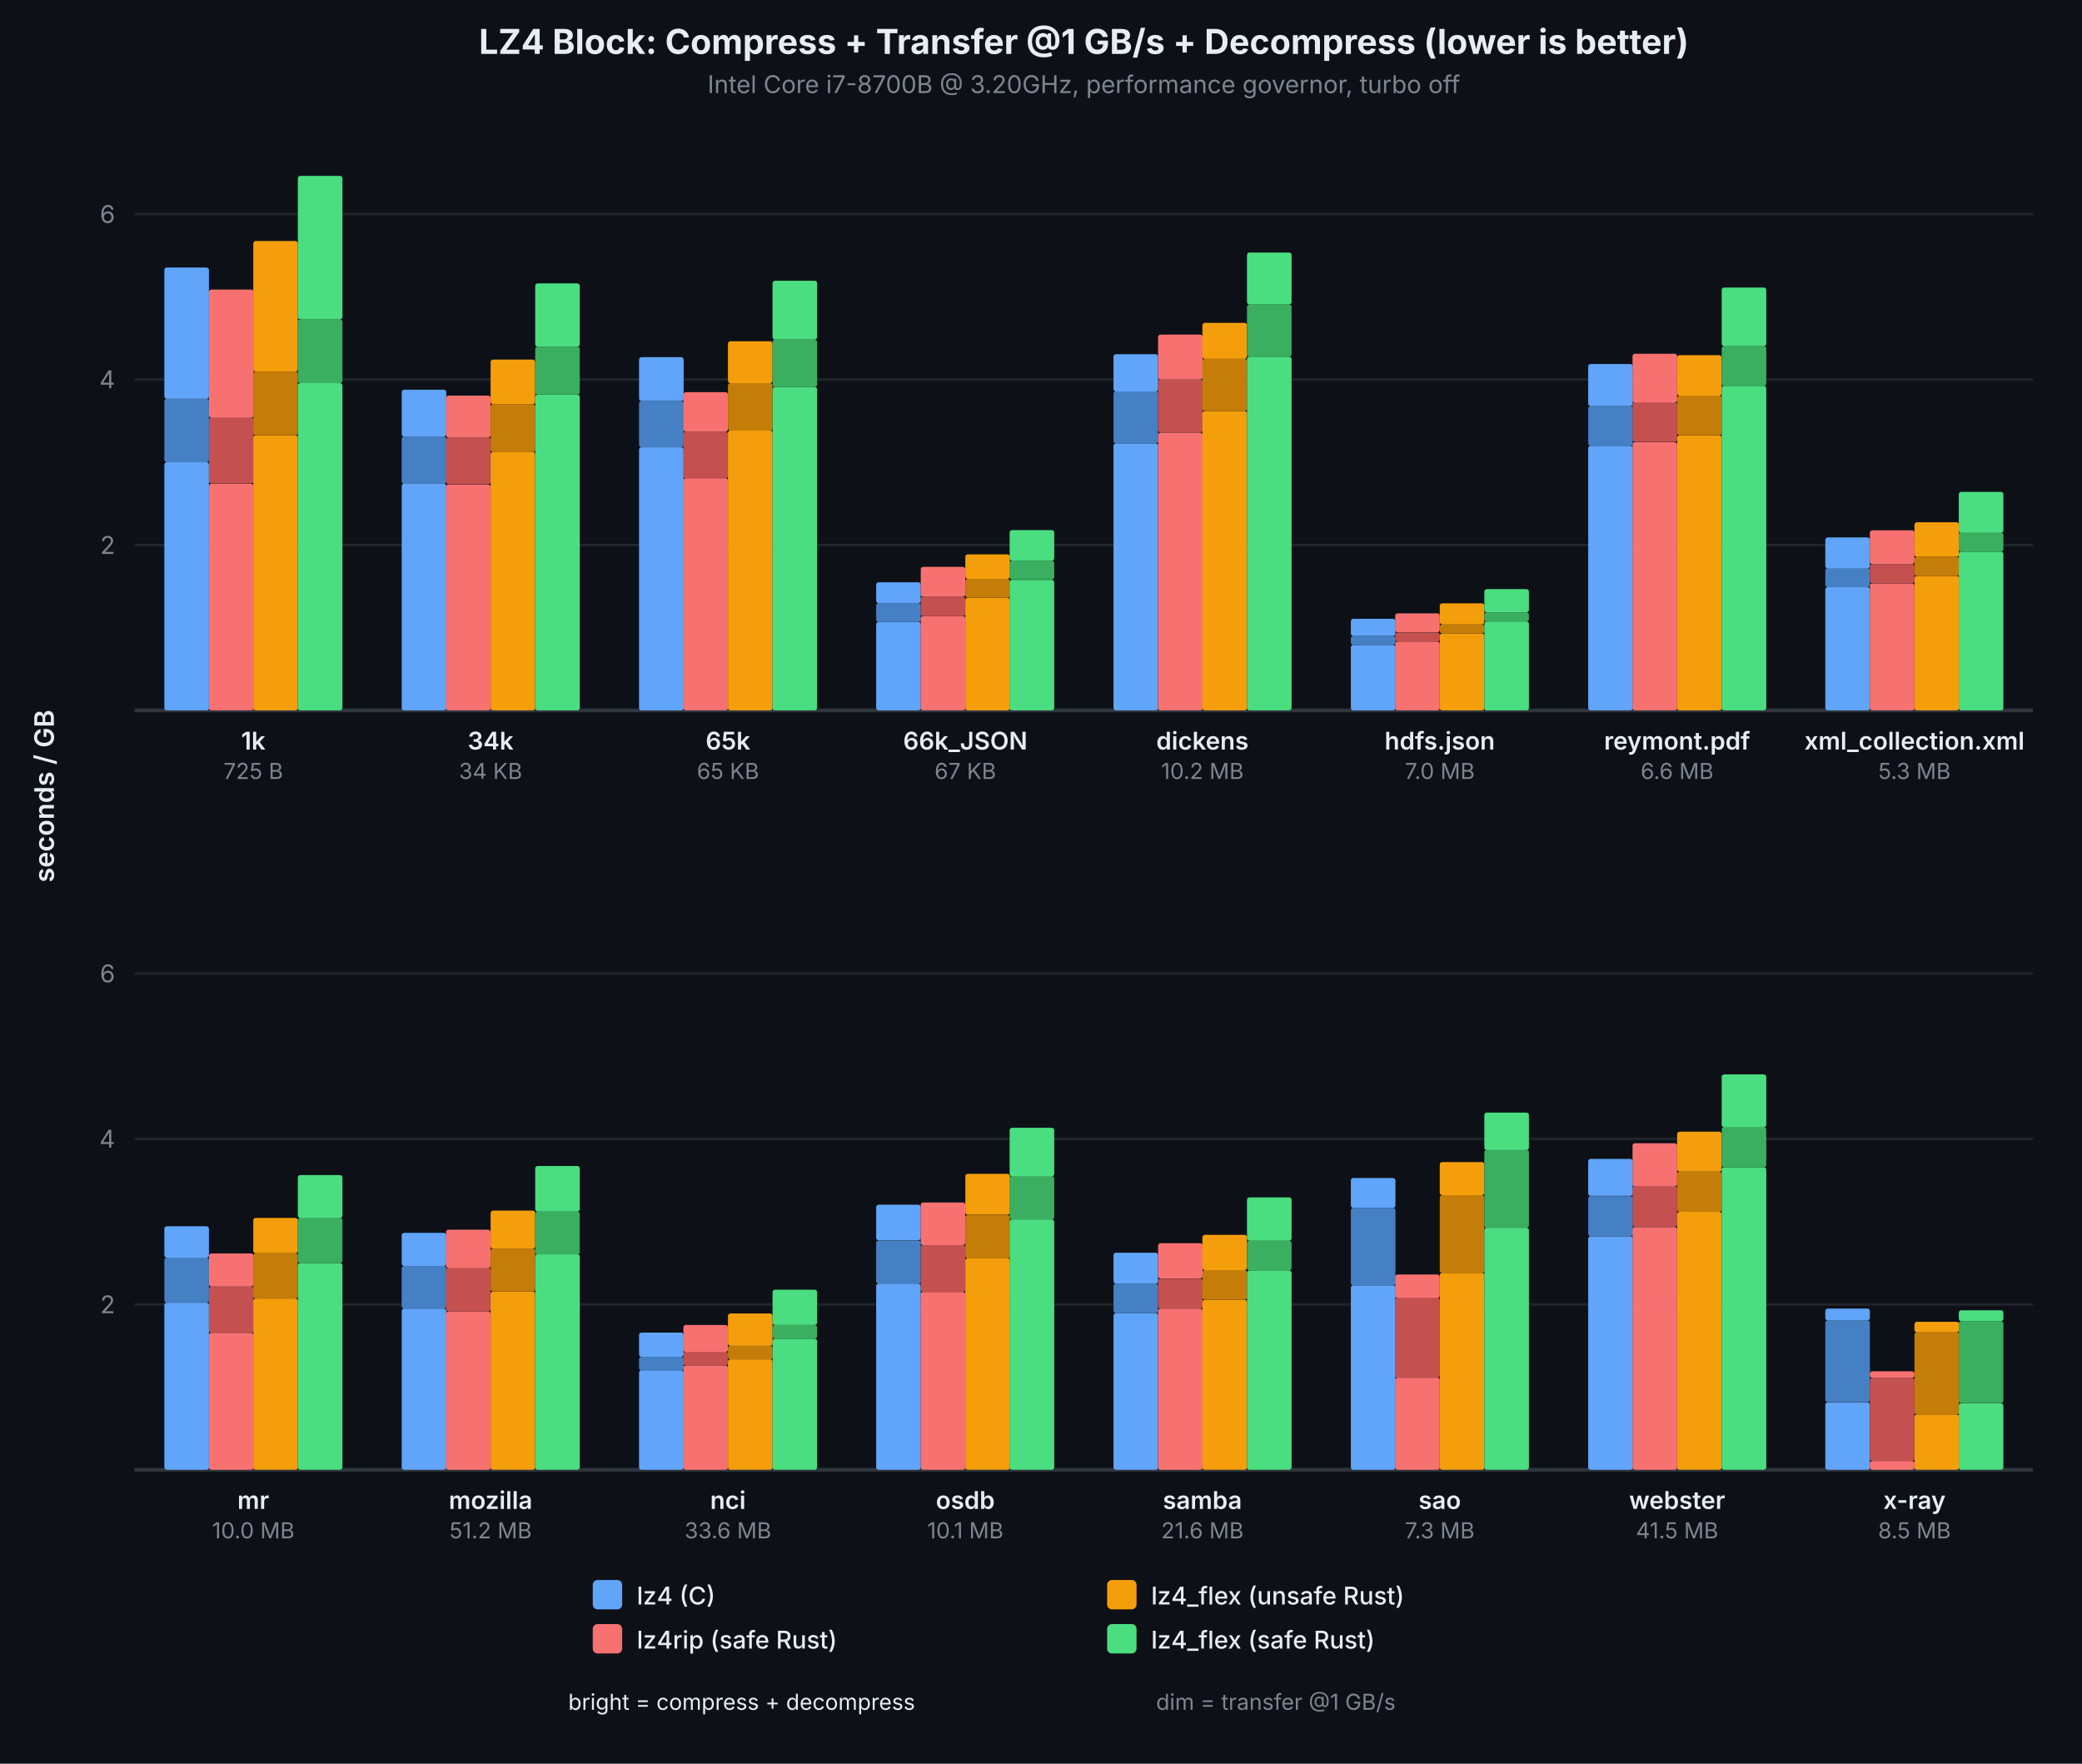
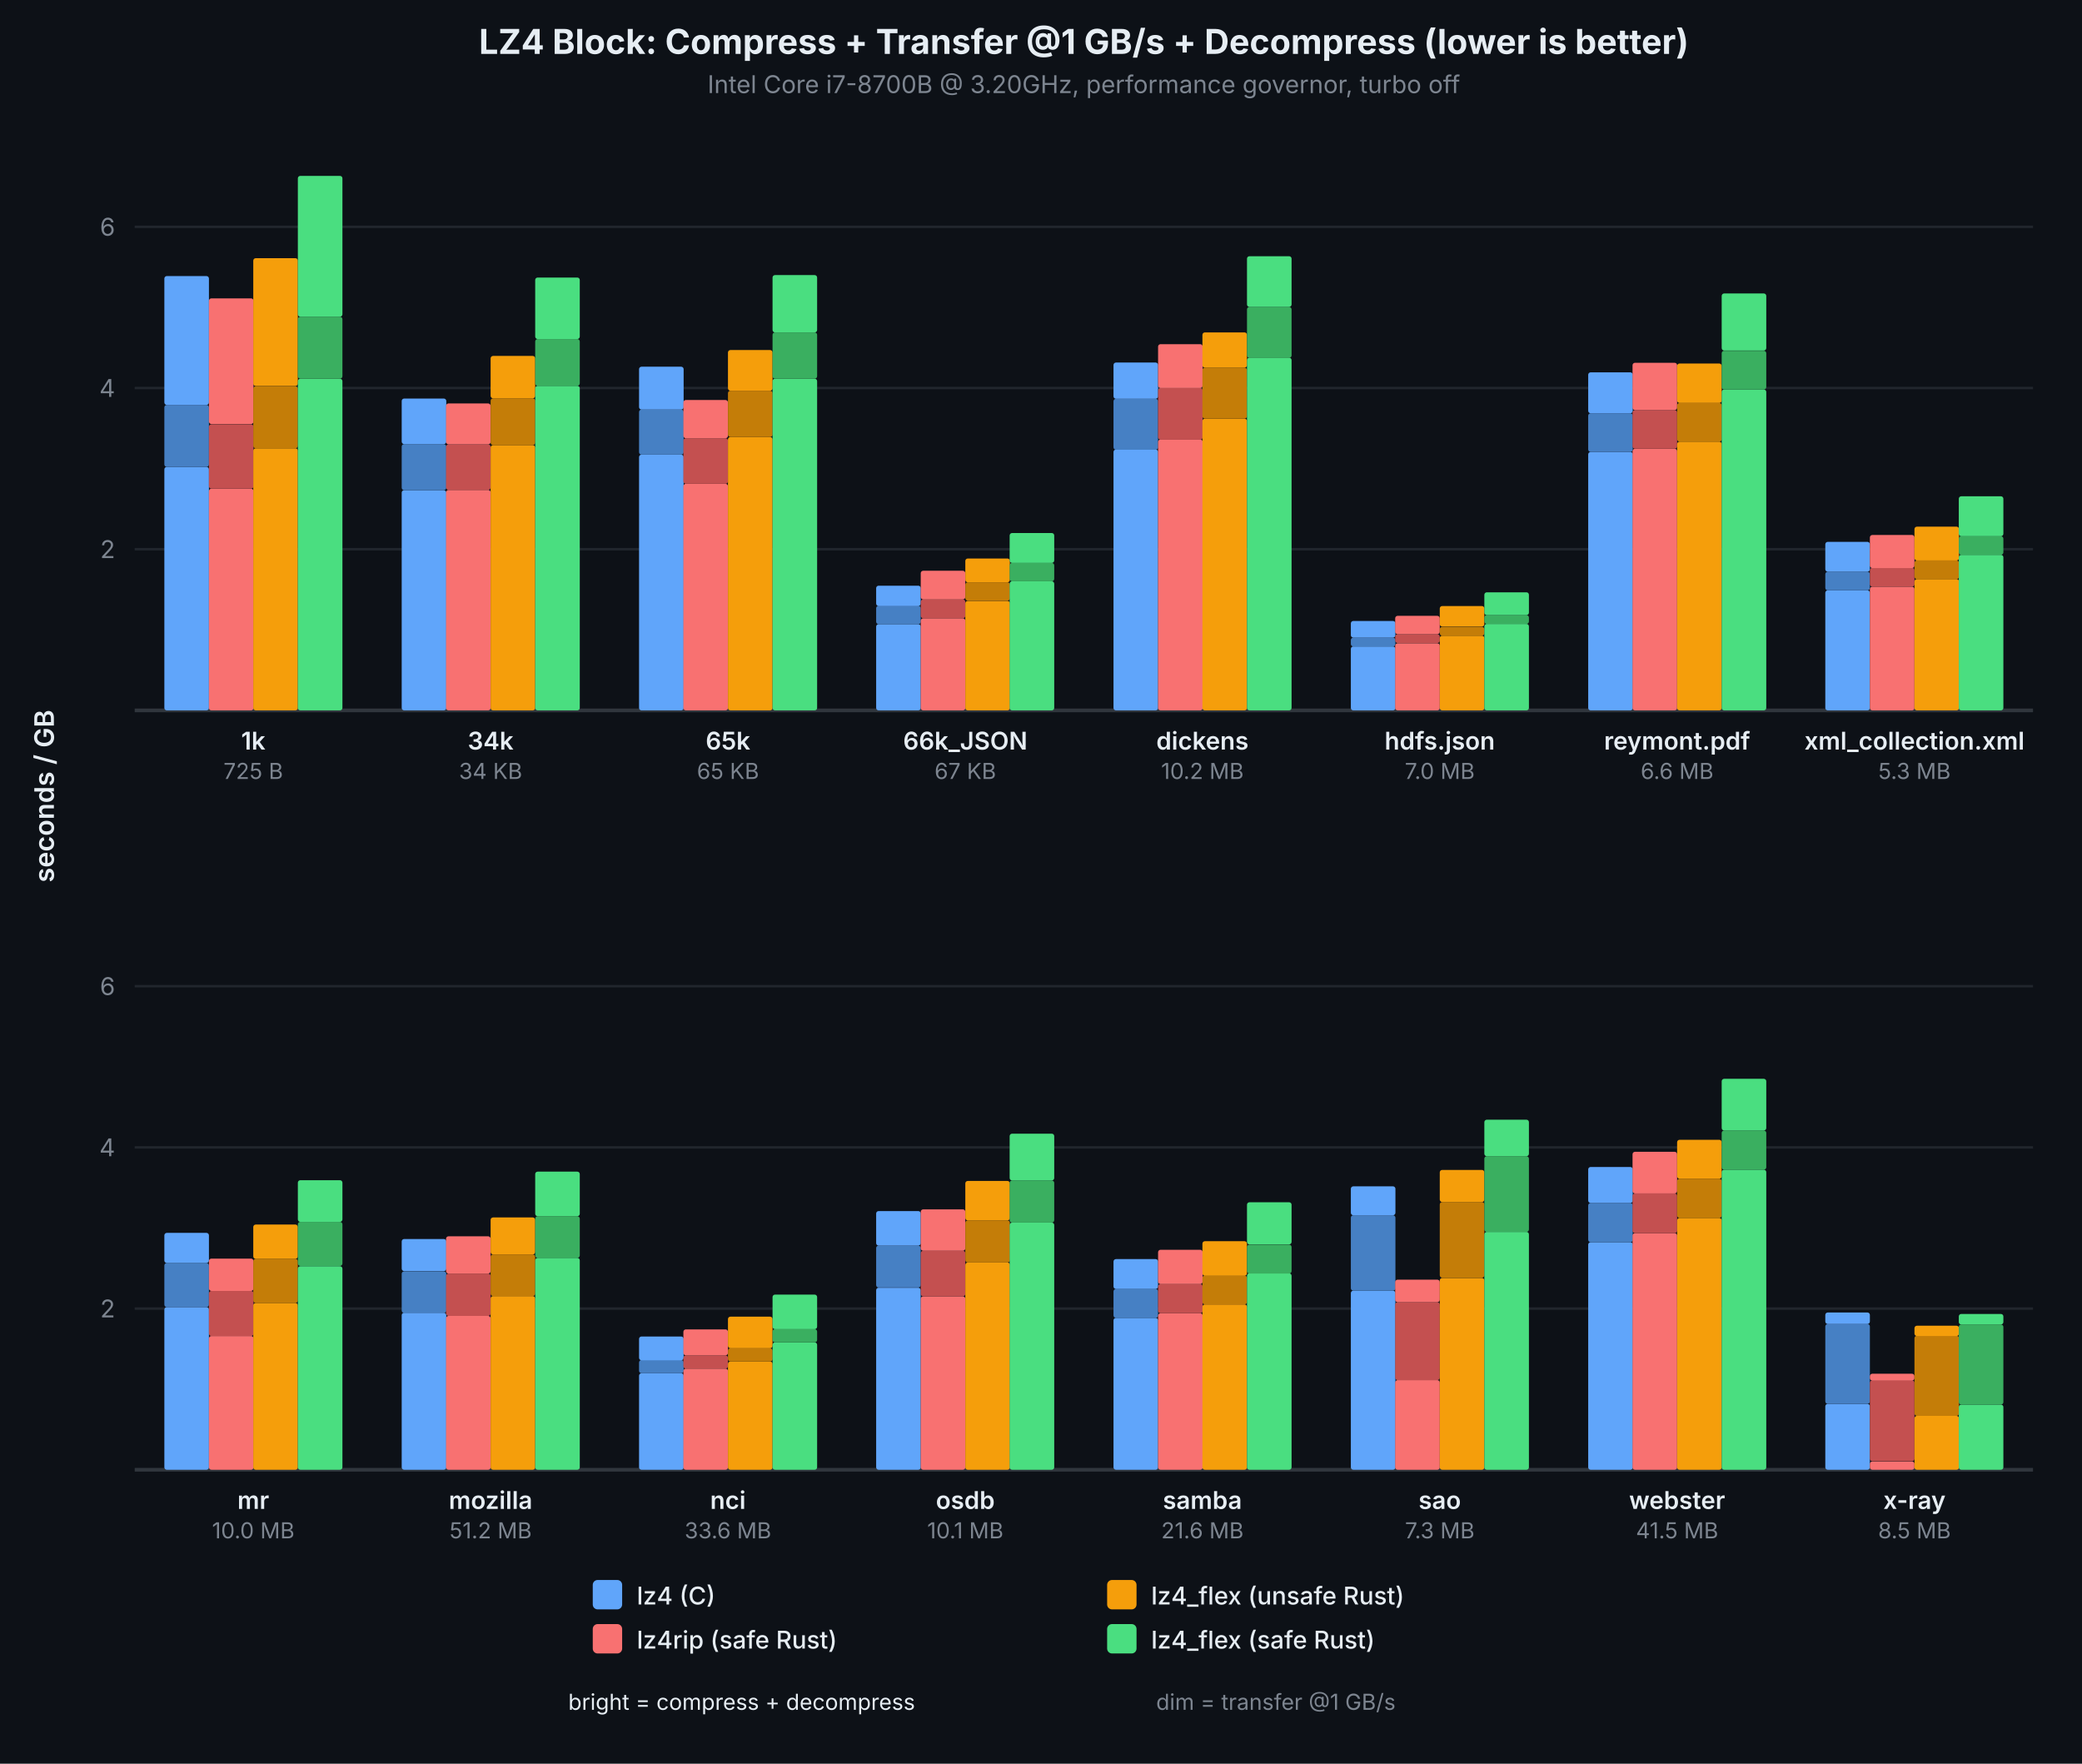
<svg xmlns="http://www.w3.org/2000/svg" viewBox="0 0 850 720" font-family="system-ui, -apple-system, sans-serif">
  <rect width="850" height="720" fill="#0d1117" />
  <text x="442.5" y="22" text-anchor="middle" fill="#e6edf3" font-size="14" font-weight="700">LZ4 Block: Compress + Transfer @1 GB/s + Decompress (lower is better)</text>
  <text x="442.5" y="38" text-anchor="middle" fill="#7d8590" font-size="10">Intel Core i7-8700B @ 3.20GHz, performance governor, turbo off</text>
-   <line x1="55" y1="222.5" x2="830" y2="222.5" stroke="#21262d" stroke-width="1" />
-   <text x="47" y="222.5" text-anchor="end" dominant-baseline="middle" fill="#7d8590" font-size="10">2</text>
-   <line x1="55" y1="154.9" x2="830" y2="154.9" stroke="#21262d" stroke-width="1" />
-   <text x="47" y="154.9" text-anchor="end" dominant-baseline="middle" fill="#7d8590" font-size="10">4</text>
-   <line x1="55" y1="87.4" x2="830" y2="87.4" stroke="#21262d" stroke-width="1" />
-   <text x="47" y="87.4" text-anchor="end" dominant-baseline="middle" fill="#7d8590" font-size="10">6</text>
+   <line x1="55" y1="224.2" x2="830" y2="224.2" stroke="#21262d" stroke-width="1" />
+   <text x="47" y="224.2" text-anchor="end" dominant-baseline="middle" fill="#7d8590" font-size="10">2</text>
+   <line x1="55" y1="158.4" x2="830" y2="158.4" stroke="#21262d" stroke-width="1" />
+   <text x="47" y="158.4" text-anchor="end" dominant-baseline="middle" fill="#7d8590" font-size="10">4</text>
+   <line x1="55" y1="92.6" x2="830" y2="92.6" stroke="#21262d" stroke-width="1" />
+   <text x="47" y="92.6" text-anchor="end" dominant-baseline="middle" fill="#7d8590" font-size="10">6</text>
  <line x1="55" y1="290" x2="830" y2="290" stroke="#30363d" stroke-width="1.5" />
  <text x="22" y="325.0" text-anchor="middle" fill="#e6edf3" font-size="11" font-weight="600" transform="rotate(-90,22,325.0)">seconds / GB</text>
-   <rect x="67.1" y="188.7" width="18.2" height="101.3" fill="#60a5fa" rx="1" />
-   <rect x="67.1" y="162.8" width="18.2" height="25.9" fill="#4680c4" rx="1" />
-   <rect x="67.1" y="109.2" width="18.2" height="53.6" fill="#60a5fa" rx="1" />
-   <rect x="85.3" y="197.5" width="18.2" height="92.5" fill="#f87171" rx="1" />
-   <rect x="85.3" y="170.4" width="18.2" height="27.0" fill="#c45050" rx="1" />
-   <rect x="85.3" y="118.2" width="18.2" height="52.3" fill="#f87171" rx="1" />
-   <rect x="103.4" y="177.7" width="18.2" height="112.3" fill="#f59e0b" rx="1" />
-   <rect x="103.4" y="151.7" width="18.2" height="26.0" fill="#c47d08" rx="1" />
-   <rect x="103.4" y="98.4" width="18.2" height="53.3" fill="#f59e0b" rx="1" />
-   <rect x="121.6" y="156.4" width="18.2" height="133.6" fill="#4ade80" rx="1" />
-   <rect x="121.6" y="130.4" width="18.2" height="26.0" fill="#3aaf60" rx="1" />
-   <rect x="121.6" y="71.8" width="18.2" height="58.6" fill="#4ade80" rx="1" />
+   <rect x="67.1" y="190.6" width="18.2" height="99.4" fill="#60a5fa" rx="1" />
+   <rect x="67.1" y="165.3" width="18.2" height="25.3" fill="#4680c4" rx="1" />
+   <rect x="67.1" y="112.7" width="18.2" height="52.6" fill="#60a5fa" rx="1" />
+   <rect x="85.3" y="199.5" width="18.2" height="90.5" fill="#f87171" rx="1" />
+   <rect x="85.3" y="173.2" width="18.2" height="26.3" fill="#c45050" rx="1" />
+   <rect x="85.3" y="121.8" width="18.2" height="51.3" fill="#f87171" rx="1" />
+   <rect x="103.4" y="183.0" width="18.2" height="107.0" fill="#f59e0b" rx="1" />
+   <rect x="103.4" y="157.7" width="18.2" height="25.3" fill="#c47d08" rx="1" />
+   <rect x="103.4" y="105.4" width="18.2" height="52.2" fill="#f59e0b" rx="1" />
+   <rect x="121.6" y="154.6" width="18.2" height="135.4" fill="#4ade80" rx="1" />
+   <rect x="121.6" y="129.3" width="18.2" height="25.3" fill="#3aaf60" rx="1" />
+   <rect x="121.6" y="71.8" width="18.2" height="57.5" fill="#4ade80" rx="1" />
  <text x="103.4" y="306" text-anchor="middle" fill="#e6edf3" font-size="10" font-weight="600">1k</text>
  <text x="103.4" y="318" text-anchor="middle" fill="#7d8590" font-size="9">725 B</text>
-   <rect x="164.0" y="197.4" width="18.2" height="92.6" fill="#60a5fa" rx="1" />
-   <rect x="164.0" y="178.2" width="18.2" height="19.3" fill="#4680c4" rx="1" />
-   <rect x="164.0" y="159.1" width="18.2" height="19.1" fill="#60a5fa" rx="1" />
-   <rect x="182.1" y="197.8" width="18.2" height="92.2" fill="#f87171" rx="1" />
-   <rect x="182.1" y="178.6" width="18.2" height="19.1" fill="#c45050" rx="1" />
-   <rect x="182.1" y="161.5" width="18.2" height="17.1" fill="#f87171" rx="1" />
-   <rect x="200.3" y="184.5" width="18.2" height="105.5" fill="#f59e0b" rx="1" />
-   <rect x="200.3" y="165.0" width="18.2" height="19.6" fill="#c47d08" rx="1" />
-   <rect x="200.3" y="146.8" width="18.2" height="18.2" fill="#f59e0b" rx="1" />
-   <rect x="218.5" y="161.1" width="18.2" height="128.9" fill="#4ade80" rx="1" />
-   <rect x="218.5" y="141.5" width="18.2" height="19.6" fill="#3aaf60" rx="1" />
-   <rect x="218.5" y="115.7" width="18.2" height="25.8" fill="#4ade80" rx="1" />
+   <rect x="164.0" y="200.1" width="18.2" height="89.9" fill="#60a5fa" rx="1" />
+   <rect x="164.0" y="181.3" width="18.2" height="18.8" fill="#4680c4" rx="1" />
+   <rect x="164.0" y="162.7" width="18.2" height="18.6" fill="#60a5fa" rx="1" />
+   <rect x="182.1" y="200.0" width="18.2" height="90.0" fill="#f87171" rx="1" />
+   <rect x="182.1" y="181.4" width="18.2" height="18.6" fill="#c45050" rx="1" />
+   <rect x="182.1" y="164.7" width="18.2" height="16.7" fill="#f87171" rx="1" />
+   <rect x="200.3" y="181.7" width="18.2" height="108.3" fill="#f59e0b" rx="1" />
+   <rect x="200.3" y="162.6" width="18.2" height="19.1" fill="#c47d08" rx="1" />
+   <rect x="200.3" y="145.3" width="18.2" height="17.3" fill="#f59e0b" rx="1" />
+   <rect x="218.5" y="157.5" width="18.2" height="132.5" fill="#4ade80" rx="1" />
+   <rect x="218.5" y="138.4" width="18.2" height="19.1" fill="#3aaf60" rx="1" />
+   <rect x="218.5" y="113.3" width="18.2" height="25.1" fill="#4ade80" rx="1" />
  <text x="200.3" y="306" text-anchor="middle" fill="#e6edf3" font-size="10" font-weight="600">34k</text>
  <text x="200.3" y="318" text-anchor="middle" fill="#7d8590" font-size="9">34 KB</text>
-   <rect x="260.9" y="182.6" width="18.2" height="107.4" fill="#60a5fa" rx="1" />
-   <rect x="260.9" y="163.7" width="18.2" height="18.9" fill="#4680c4" rx="1" />
-   <rect x="260.9" y="145.8" width="18.2" height="17.9" fill="#60a5fa" rx="1" />
-   <rect x="279.0" y="195.2" width="18.2" height="94.8" fill="#f87171" rx="1" />
-   <rect x="279.0" y="176.2" width="18.2" height="19.1" fill="#c45050" rx="1" />
-   <rect x="279.0" y="160.1" width="18.2" height="16.1" fill="#f87171" rx="1" />
-   <rect x="297.2" y="175.7" width="18.2" height="114.3" fill="#f59e0b" rx="1" />
-   <rect x="297.2" y="156.4" width="18.2" height="19.4" fill="#c47d08" rx="1" />
-   <rect x="297.2" y="139.3" width="18.2" height="17.1" fill="#f59e0b" rx="1" />
-   <rect x="315.4" y="158.0" width="18.2" height="132.0" fill="#4ade80" rx="1" />
-   <rect x="315.4" y="138.6" width="18.2" height="19.4" fill="#3aaf60" rx="1" />
-   <rect x="315.4" y="114.6" width="18.2" height="24.0" fill="#4ade80" rx="1" />
+   <rect x="260.9" y="185.6" width="18.2" height="104.4" fill="#60a5fa" rx="1" />
+   <rect x="260.9" y="167.2" width="18.2" height="18.4" fill="#4680c4" rx="1" />
+   <rect x="260.9" y="149.7" width="18.2" height="17.5" fill="#60a5fa" rx="1" />
+   <rect x="279.0" y="197.5" width="18.2" height="92.5" fill="#f87171" rx="1" />
+   <rect x="279.0" y="178.9" width="18.2" height="18.6" fill="#c45050" rx="1" />
+   <rect x="279.0" y="163.3" width="18.2" height="15.6" fill="#f87171" rx="1" />
+   <rect x="297.2" y="178.4" width="18.2" height="111.6" fill="#f59e0b" rx="1" />
+   <rect x="297.2" y="159.5" width="18.2" height="18.9" fill="#c47d08" rx="1" />
+   <rect x="297.2" y="142.9" width="18.2" height="16.6" fill="#f59e0b" rx="1" />
+   <rect x="315.4" y="154.6" width="18.2" height="135.4" fill="#4ade80" rx="1" />
+   <rect x="315.4" y="135.7" width="18.2" height="18.9" fill="#3aaf60" rx="1" />
+   <rect x="315.4" y="112.3" width="18.2" height="23.4" fill="#4ade80" rx="1" />
  <text x="297.2" y="306" text-anchor="middle" fill="#e6edf3" font-size="10" font-weight="600">65k</text>
  <text x="297.2" y="318" text-anchor="middle" fill="#7d8590" font-size="9">65 KB</text>
-   <rect x="357.7" y="253.9" width="18.2" height="36.1" fill="#60a5fa" rx="1" />
-   <rect x="357.7" y="246.2" width="18.2" height="7.7" fill="#4680c4" rx="1" />
-   <rect x="357.7" y="237.7" width="18.2" height="8.5" fill="#60a5fa" rx="1" />
-   <rect x="375.9" y="251.5" width="18.2" height="38.5" fill="#f87171" rx="1" />
-   <rect x="375.9" y="243.6" width="18.2" height="7.9" fill="#c45050" rx="1" />
-   <rect x="375.9" y="231.4" width="18.2" height="12.2" fill="#f87171" rx="1" />
-   <rect x="394.1" y="244.0" width="18.2" height="46.0" fill="#f59e0b" rx="1" />
-   <rect x="394.1" y="236.3" width="18.2" height="7.7" fill="#c47d08" rx="1" />
-   <rect x="394.1" y="226.3" width="18.2" height="10.0" fill="#f59e0b" rx="1" />
-   <rect x="412.2" y="236.7" width="18.2" height="53.3" fill="#4ade80" rx="1" />
-   <rect x="412.2" y="228.9" width="18.2" height="7.7" fill="#3aaf60" rx="1" />
-   <rect x="412.2" y="216.4" width="18.2" height="12.5" fill="#4ade80" rx="1" />
+   <rect x="357.7" y="254.8" width="18.2" height="35.2" fill="#60a5fa" rx="1" />
+   <rect x="357.7" y="247.3" width="18.2" height="7.5" fill="#4680c4" rx="1" />
+   <rect x="357.7" y="239.1" width="18.2" height="8.3" fill="#60a5fa" rx="1" />
+   <rect x="375.9" y="252.4" width="18.2" height="37.6" fill="#f87171" rx="1" />
+   <rect x="375.9" y="244.7" width="18.2" height="7.7" fill="#c45050" rx="1" />
+   <rect x="375.9" y="233.0" width="18.2" height="11.7" fill="#f87171" rx="1" />
+   <rect x="394.1" y="245.3" width="18.2" height="44.7" fill="#f59e0b" rx="1" />
+   <rect x="394.1" y="237.7" width="18.2" height="7.5" fill="#c47d08" rx="1" />
+   <rect x="394.1" y="228.0" width="18.2" height="9.7" fill="#f59e0b" rx="1" />
+   <rect x="412.2" y="237.3" width="18.2" height="52.7" fill="#4ade80" rx="1" />
+   <rect x="412.2" y="229.8" width="18.2" height="7.5" fill="#3aaf60" rx="1" />
+   <rect x="412.2" y="217.6" width="18.2" height="12.2" fill="#4ade80" rx="1" />
  <text x="394.1" y="306" text-anchor="middle" fill="#e6edf3" font-size="10" font-weight="600">66k_JSON</text>
  <text x="394.1" y="318" text-anchor="middle" fill="#7d8590" font-size="9">67 KB</text>
-   <rect x="454.6" y="181.0" width="18.2" height="109.0" fill="#60a5fa" rx="1" />
-   <rect x="454.6" y="159.7" width="18.2" height="21.3" fill="#4680c4" rx="1" />
-   <rect x="454.6" y="144.6" width="18.2" height="15.2" fill="#60a5fa" rx="1" />
-   <rect x="472.8" y="176.6" width="18.2" height="113.4" fill="#f87171" rx="1" />
-   <rect x="472.8" y="154.9" width="18.2" height="21.6" fill="#c45050" rx="1" />
-   <rect x="472.8" y="136.6" width="18.2" height="18.3" fill="#f87171" rx="1" />
-   <rect x="490.9" y="167.8" width="18.2" height="122.2" fill="#f59e0b" rx="1" />
-   <rect x="490.9" y="146.5" width="18.2" height="21.3" fill="#c47d08" rx="1" />
-   <rect x="490.9" y="131.8" width="18.2" height="14.7" fill="#f59e0b" rx="1" />
-   <rect x="509.1" y="145.6" width="18.2" height="144.4" fill="#4ade80" rx="1" />
-   <rect x="509.1" y="124.3" width="18.2" height="21.3" fill="#3aaf60" rx="1" />
-   <rect x="509.1" y="103.1" width="18.2" height="21.2" fill="#4ade80" rx="1" />
+   <rect x="454.6" y="183.5" width="18.2" height="106.5" fill="#60a5fa" rx="1" />
+   <rect x="454.6" y="162.8" width="18.2" height="20.8" fill="#4680c4" rx="1" />
+   <rect x="454.6" y="148.0" width="18.2" height="14.8" fill="#60a5fa" rx="1" />
+   <rect x="472.8" y="179.4" width="18.2" height="110.6" fill="#f87171" rx="1" />
+   <rect x="472.8" y="158.4" width="18.2" height="21.1" fill="#c45050" rx="1" />
+   <rect x="472.8" y="140.5" width="18.2" height="17.9" fill="#f87171" rx="1" />
+   <rect x="490.9" y="170.9" width="18.2" height="119.1" fill="#f59e0b" rx="1" />
+   <rect x="490.9" y="150.1" width="18.2" height="20.8" fill="#c47d08" rx="1" />
+   <rect x="490.9" y="135.7" width="18.2" height="14.4" fill="#f59e0b" rx="1" />
+   <rect x="509.1" y="146.0" width="18.2" height="144.0" fill="#4ade80" rx="1" />
+   <rect x="509.1" y="125.3" width="18.2" height="20.8" fill="#3aaf60" rx="1" />
+   <rect x="509.1" y="104.6" width="18.2" height="20.7" fill="#4ade80" rx="1" />
  <text x="490.9" y="306" text-anchor="middle" fill="#e6edf3" font-size="10" font-weight="600">dickens</text>
  <text x="490.9" y="318" text-anchor="middle" fill="#7d8590" font-size="9">10.2 MB</text>
-   <rect x="551.5" y="263.3" width="18.2" height="26.7" fill="#60a5fa" rx="1" />
-   <rect x="551.5" y="259.6" width="18.2" height="3.7" fill="#4680c4" rx="1" />
-   <rect x="551.5" y="252.6" width="18.2" height="7.0" fill="#60a5fa" rx="1" />
-   <rect x="569.6" y="261.9" width="18.2" height="28.1" fill="#f87171" rx="1" />
-   <rect x="569.6" y="258.2" width="18.2" height="3.7" fill="#c45050" rx="1" />
-   <rect x="569.6" y="250.4" width="18.2" height="7.7" fill="#f87171" rx="1" />
-   <rect x="587.8" y="258.6" width="18.2" height="31.4" fill="#f59e0b" rx="1" />
-   <rect x="587.8" y="254.9" width="18.2" height="3.7" fill="#c47d08" rx="1" />
-   <rect x="587.8" y="246.3" width="18.2" height="8.6" fill="#f59e0b" rx="1" />
-   <rect x="606.0" y="253.7" width="18.2" height="36.3" fill="#4ade80" rx="1" />
-   <rect x="606.0" y="250.0" width="18.2" height="3.7" fill="#3aaf60" rx="1" />
-   <rect x="606.0" y="240.5" width="18.2" height="9.5" fill="#4ade80" rx="1" />
+   <rect x="551.5" y="263.9" width="18.2" height="26.1" fill="#60a5fa" rx="1" />
+   <rect x="551.5" y="260.3" width="18.2" height="3.6" fill="#4680c4" rx="1" />
+   <rect x="551.5" y="253.5" width="18.2" height="6.8" fill="#60a5fa" rx="1" />
+   <rect x="569.6" y="262.6" width="18.2" height="27.4" fill="#f87171" rx="1" />
+   <rect x="569.6" y="258.9" width="18.2" height="3.6" fill="#c45050" rx="1" />
+   <rect x="569.6" y="251.4" width="18.2" height="7.5" fill="#f87171" rx="1" />
+   <rect x="587.8" y="259.5" width="18.2" height="30.5" fill="#f59e0b" rx="1" />
+   <rect x="587.8" y="255.9" width="18.2" height="3.6" fill="#c47d08" rx="1" />
+   <rect x="587.8" y="247.4" width="18.2" height="8.4" fill="#f59e0b" rx="1" />
+   <rect x="606.0" y="254.7" width="18.2" height="35.3" fill="#4ade80" rx="1" />
+   <rect x="606.0" y="251.1" width="18.2" height="3.6" fill="#3aaf60" rx="1" />
+   <rect x="606.0" y="241.8" width="18.2" height="9.3" fill="#4ade80" rx="1" />
  <text x="587.8" y="306" text-anchor="middle" fill="#e6edf3" font-size="10" font-weight="600">hdfs.json</text>
  <text x="587.8" y="318" text-anchor="middle" fill="#7d8590" font-size="9">7.0 MB</text>
-   <rect x="648.4" y="182.0" width="18.2" height="108.0" fill="#60a5fa" rx="1" />
-   <rect x="648.4" y="165.8" width="18.2" height="16.2" fill="#4680c4" rx="1" />
-   <rect x="648.4" y="148.6" width="18.2" height="17.2" fill="#60a5fa" rx="1" />
-   <rect x="666.5" y="180.5" width="18.2" height="109.5" fill="#f87171" rx="1" />
-   <rect x="666.5" y="164.2" width="18.2" height="16.2" fill="#c45050" rx="1" />
-   <rect x="666.5" y="144.4" width="18.2" height="19.9" fill="#f87171" rx="1" />
-   <rect x="684.7" y="177.7" width="18.2" height="112.3" fill="#f59e0b" rx="1" />
-   <rect x="684.7" y="161.5" width="18.2" height="16.2" fill="#c47d08" rx="1" />
-   <rect x="684.7" y="145.0" width="18.2" height="16.5" fill="#f59e0b" rx="1" />
-   <rect x="702.9" y="157.5" width="18.2" height="132.5" fill="#4ade80" rx="1" />
-   <rect x="702.9" y="141.3" width="18.2" height="16.2" fill="#3aaf60" rx="1" />
-   <rect x="702.9" y="117.4" width="18.2" height="23.9" fill="#4ade80" rx="1" />
+   <rect x="648.4" y="184.5" width="18.2" height="105.5" fill="#60a5fa" rx="1" />
+   <rect x="648.4" y="168.7" width="18.2" height="15.8" fill="#4680c4" rx="1" />
+   <rect x="648.4" y="152.0" width="18.2" height="16.7" fill="#60a5fa" rx="1" />
+   <rect x="666.5" y="183.2" width="18.2" height="106.8" fill="#f87171" rx="1" />
+   <rect x="666.5" y="167.4" width="18.2" height="15.8" fill="#c45050" rx="1" />
+   <rect x="666.5" y="148.1" width="18.2" height="19.3" fill="#f87171" rx="1" />
+   <rect x="684.7" y="180.3" width="18.2" height="109.7" fill="#f59e0b" rx="1" />
+   <rect x="684.7" y="164.5" width="18.2" height="15.8" fill="#c47d08" rx="1" />
+   <rect x="684.7" y="148.4" width="18.2" height="16.1" fill="#f59e0b" rx="1" />
+   <rect x="702.9" y="159.0" width="18.2" height="131.0" fill="#4ade80" rx="1" />
+   <rect x="702.9" y="143.2" width="18.2" height="15.8" fill="#3aaf60" rx="1" />
+   <rect x="702.9" y="119.8" width="18.2" height="23.3" fill="#4ade80" rx="1" />
  <text x="684.7" y="306" text-anchor="middle" fill="#e6edf3" font-size="10" font-weight="600">reymont.pdf</text>
  <text x="684.7" y="318" text-anchor="middle" fill="#7d8590" font-size="9">6.6 MB</text>
-   <rect x="745.2" y="239.7" width="18.2" height="50.3" fill="#60a5fa" rx="1" />
-   <rect x="745.2" y="231.9" width="18.2" height="7.8" fill="#4680c4" rx="1" />
-   <rect x="745.2" y="219.4" width="18.2" height="12.6" fill="#60a5fa" rx="1" />
-   <rect x="763.4" y="238.2" width="18.2" height="51.8" fill="#f87171" rx="1" />
-   <rect x="763.4" y="230.3" width="18.2" height="7.9" fill="#c45050" rx="1" />
-   <rect x="763.4" y="216.5" width="18.2" height="13.8" fill="#f87171" rx="1" />
-   <rect x="781.6" y="235.1" width="18.2" height="54.9" fill="#f59e0b" rx="1" />
-   <rect x="781.6" y="227.3" width="18.2" height="7.8" fill="#c47d08" rx="1" />
-   <rect x="781.6" y="213.2" width="18.2" height="14.1" fill="#f59e0b" rx="1" />
-   <rect x="799.7" y="225.2" width="18.2" height="64.8" fill="#4ade80" rx="1" />
-   <rect x="799.7" y="217.4" width="18.2" height="7.8" fill="#3aaf60" rx="1" />
-   <rect x="799.7" y="200.8" width="18.2" height="16.7" fill="#4ade80" rx="1" />
+   <rect x="745.2" y="241.0" width="18.2" height="49.0" fill="#60a5fa" rx="1" />
+   <rect x="745.2" y="233.4" width="18.2" height="7.6" fill="#4680c4" rx="1" />
+   <rect x="745.2" y="221.2" width="18.2" height="12.2" fill="#60a5fa" rx="1" />
+   <rect x="763.4" y="239.5" width="18.2" height="50.5" fill="#f87171" rx="1" />
+   <rect x="763.4" y="231.8" width="18.2" height="7.7" fill="#c45050" rx="1" />
+   <rect x="763.4" y="218.4" width="18.2" height="13.5" fill="#f87171" rx="1" />
+   <rect x="781.6" y="236.4" width="18.2" height="53.6" fill="#f59e0b" rx="1" />
+   <rect x="781.6" y="228.8" width="18.2" height="7.6" fill="#c47d08" rx="1" />
+   <rect x="781.6" y="215.0" width="18.2" height="13.8" fill="#f59e0b" rx="1" />
+   <rect x="799.7" y="226.5" width="18.2" height="63.5" fill="#4ade80" rx="1" />
+   <rect x="799.7" y="218.9" width="18.2" height="7.6" fill="#3aaf60" rx="1" />
+   <rect x="799.7" y="202.6" width="18.2" height="16.3" fill="#4ade80" rx="1" />
  <text x="781.6" y="306" text-anchor="middle" fill="#e6edf3" font-size="10" font-weight="600">xml_collection.xml</text>
  <text x="781.6" y="318" text-anchor="middle" fill="#7d8590" font-size="9">5.3 MB</text>
-   <line x1="55" y1="532.5" x2="830" y2="532.5" stroke="#21262d" stroke-width="1" />
-   <text x="47" y="532.5" text-anchor="end" dominant-baseline="middle" fill="#7d8590" font-size="10">2</text>
-   <line x1="55" y1="464.9" x2="830" y2="464.9" stroke="#21262d" stroke-width="1" />
-   <text x="47" y="464.9" text-anchor="end" dominant-baseline="middle" fill="#7d8590" font-size="10">4</text>
-   <line x1="55" y1="397.4" x2="830" y2="397.4" stroke="#21262d" stroke-width="1" />
-   <text x="47" y="397.4" text-anchor="end" dominant-baseline="middle" fill="#7d8590" font-size="10">6</text>
+   <line x1="55" y1="534.2" x2="830" y2="534.2" stroke="#21262d" stroke-width="1" />
+   <text x="47" y="534.2" text-anchor="end" dominant-baseline="middle" fill="#7d8590" font-size="10">2</text>
+   <line x1="55" y1="468.4" x2="830" y2="468.4" stroke="#21262d" stroke-width="1" />
+   <text x="47" y="468.4" text-anchor="end" dominant-baseline="middle" fill="#7d8590" font-size="10">4</text>
+   <line x1="55" y1="402.6" x2="830" y2="402.6" stroke="#21262d" stroke-width="1" />
+   <text x="47" y="402.6" text-anchor="end" dominant-baseline="middle" fill="#7d8590" font-size="10">6</text>
  <line x1="55" y1="600" x2="830" y2="600" stroke="#30363d" stroke-width="1.5" />
-   <rect x="67.1" y="531.8" width="18.2" height="68.2" fill="#60a5fa" rx="1" />
-   <rect x="67.1" y="513.4" width="18.2" height="18.4" fill="#4680c4" rx="1" />
-   <rect x="67.1" y="500.6" width="18.2" height="12.8" fill="#60a5fa" rx="1" />
-   <rect x="85.3" y="544.1" width="18.2" height="55.9" fill="#f87171" rx="1" />
-   <rect x="85.3" y="525.2" width="18.2" height="18.9" fill="#c45050" rx="1" />
-   <rect x="85.3" y="511.7" width="18.2" height="13.5" fill="#f87171" rx="1" />
-   <rect x="103.4" y="530.1" width="18.2" height="69.9" fill="#f59e0b" rx="1" />
-   <rect x="103.4" y="511.6" width="18.2" height="18.5" fill="#c47d08" rx="1" />
-   <rect x="103.4" y="497.2" width="18.2" height="14.4" fill="#f59e0b" rx="1" />
-   <rect x="121.6" y="515.6" width="18.2" height="84.4" fill="#4ade80" rx="1" />
-   <rect x="121.6" y="497.1" width="18.2" height="18.5" fill="#3aaf60" rx="1" />
-   <rect x="121.6" y="479.7" width="18.2" height="17.5" fill="#4ade80" rx="1" />
+   <rect x="67.1" y="533.6" width="18.2" height="66.4" fill="#60a5fa" rx="1" />
+   <rect x="67.1" y="515.6" width="18.2" height="18.0" fill="#4680c4" rx="1" />
+   <rect x="67.1" y="503.3" width="18.2" height="12.3" fill="#60a5fa" rx="1" />
+   <rect x="85.3" y="545.4" width="18.2" height="54.6" fill="#f87171" rx="1" />
+   <rect x="85.3" y="527.0" width="18.2" height="18.4" fill="#c45050" rx="1" />
+   <rect x="85.3" y="513.8" width="18.2" height="13.2" fill="#f87171" rx="1" />
+   <rect x="103.4" y="531.9" width="18.2" height="68.1" fill="#f59e0b" rx="1" />
+   <rect x="103.4" y="513.9" width="18.2" height="18.0" fill="#c47d08" rx="1" />
+   <rect x="103.4" y="499.9" width="18.2" height="14.0" fill="#f59e0b" rx="1" />
+   <rect x="121.6" y="516.9" width="18.2" height="83.1" fill="#4ade80" rx="1" />
+   <rect x="121.6" y="498.8" width="18.2" height="18.0" fill="#3aaf60" rx="1" />
+   <rect x="121.6" y="481.8" width="18.2" height="17.0" fill="#4ade80" rx="1" />
  <text x="103.4" y="616" text-anchor="middle" fill="#e6edf3" font-size="10" font-weight="600">mr</text>
  <text x="103.4" y="628" text-anchor="middle" fill="#7d8590" font-size="9">10.0 MB</text>
-   <rect x="164.0" y="534.2" width="18.2" height="65.8" fill="#60a5fa" rx="1" />
-   <rect x="164.0" y="516.8" width="18.2" height="17.4" fill="#4680c4" rx="1" />
-   <rect x="164.0" y="503.3" width="18.2" height="13.5" fill="#60a5fa" rx="1" />
-   <rect x="182.1" y="535.4" width="18.2" height="64.6" fill="#f87171" rx="1" />
-   <rect x="182.1" y="517.6" width="18.2" height="17.8" fill="#c45050" rx="1" />
-   <rect x="182.1" y="502.0" width="18.2" height="15.7" fill="#f87171" rx="1" />
-   <rect x="200.3" y="527.2" width="18.2" height="72.8" fill="#f59e0b" rx="1" />
-   <rect x="200.3" y="509.7" width="18.2" height="17.5" fill="#c47d08" rx="1" />
-   <rect x="200.3" y="494.2" width="18.2" height="15.5" fill="#f59e0b" rx="1" />
-   <rect x="218.5" y="512.0" width="18.2" height="88.0" fill="#4ade80" rx="1" />
-   <rect x="218.5" y="494.6" width="18.2" height="17.5" fill="#3aaf60" rx="1" />
-   <rect x="218.5" y="476.0" width="18.2" height="18.6" fill="#4ade80" rx="1" />
+   <rect x="164.0" y="535.9" width="18.2" height="64.1" fill="#60a5fa" rx="1" />
+   <rect x="164.0" y="519.0" width="18.2" height="17.0" fill="#4680c4" rx="1" />
+   <rect x="164.0" y="505.8" width="18.2" height="13.1" fill="#60a5fa" rx="1" />
+   <rect x="182.1" y="537.2" width="18.2" height="62.8" fill="#f87171" rx="1" />
+   <rect x="182.1" y="519.9" width="18.2" height="17.3" fill="#c45050" rx="1" />
+   <rect x="182.1" y="504.7" width="18.2" height="15.2" fill="#f87171" rx="1" />
+   <rect x="200.3" y="529.1" width="18.2" height="70.9" fill="#f59e0b" rx="1" />
+   <rect x="200.3" y="512.1" width="18.2" height="17.0" fill="#c47d08" rx="1" />
+   <rect x="200.3" y="497.0" width="18.2" height="15.1" fill="#f59e0b" rx="1" />
+   <rect x="218.5" y="513.5" width="18.2" height="86.5" fill="#4ade80" rx="1" />
+   <rect x="218.5" y="496.5" width="18.2" height="17.0" fill="#3aaf60" rx="1" />
+   <rect x="218.5" y="478.3" width="18.2" height="18.2" fill="#4ade80" rx="1" />
  <text x="200.3" y="616" text-anchor="middle" fill="#e6edf3" font-size="10" font-weight="600">mozilla</text>
  <text x="200.3" y="628" text-anchor="middle" fill="#7d8590" font-size="9">51.2 MB</text>
-   <rect x="260.9" y="559.4" width="18.2" height="40.6" fill="#60a5fa" rx="1" />
-   <rect x="260.9" y="553.9" width="18.2" height="5.6" fill="#4680c4" rx="1" />
-   <rect x="260.9" y="544.0" width="18.2" height="9.9" fill="#60a5fa" rx="1" />
-   <rect x="279.0" y="557.4" width="18.2" height="42.6" fill="#f87171" rx="1" />
-   <rect x="279.0" y="551.8" width="18.2" height="5.6" fill="#c45050" rx="1" />
-   <rect x="279.0" y="540.9" width="18.2" height="11.0" fill="#f87171" rx="1" />
-   <rect x="297.2" y="554.9" width="18.2" height="45.1" fill="#f59e0b" rx="1" />
-   <rect x="297.2" y="549.4" width="18.2" height="5.6" fill="#c47d08" rx="1" />
-   <rect x="297.2" y="536.2" width="18.2" height="13.2" fill="#f59e0b" rx="1" />
-   <rect x="315.4" y="546.5" width="18.2" height="53.5" fill="#4ade80" rx="1" />
-   <rect x="315.4" y="540.9" width="18.2" height="5.6" fill="#3aaf60" rx="1" />
-   <rect x="315.4" y="526.5" width="18.2" height="14.4" fill="#4ade80" rx="1" />
+   <rect x="260.9" y="560.6" width="18.2" height="39.4" fill="#60a5fa" rx="1" />
+   <rect x="260.9" y="555.2" width="18.2" height="5.4" fill="#4680c4" rx="1" />
+   <rect x="260.9" y="545.6" width="18.2" height="9.7" fill="#60a5fa" rx="1" />
+   <rect x="279.0" y="558.7" width="18.2" height="41.3" fill="#f87171" rx="1" />
+   <rect x="279.0" y="553.3" width="18.2" height="5.4" fill="#c45050" rx="1" />
+   <rect x="279.0" y="542.7" width="18.2" height="10.6" fill="#f87171" rx="1" />
+   <rect x="297.2" y="555.8" width="18.2" height="44.2" fill="#f59e0b" rx="1" />
+   <rect x="297.2" y="550.4" width="18.2" height="5.4" fill="#c47d08" rx="1" />
+   <rect x="297.2" y="537.5" width="18.2" height="12.9" fill="#f59e0b" rx="1" />
+   <rect x="315.4" y="548.0" width="18.2" height="52.0" fill="#4ade80" rx="1" />
+   <rect x="315.4" y="542.6" width="18.2" height="5.4" fill="#3aaf60" rx="1" />
+   <rect x="315.4" y="528.5" width="18.2" height="14.1" fill="#4ade80" rx="1" />
  <text x="297.2" y="616" text-anchor="middle" fill="#e6edf3" font-size="10" font-weight="600">nci</text>
  <text x="297.2" y="628" text-anchor="middle" fill="#7d8590" font-size="9">33.6 MB</text>
-   <rect x="357.7" y="524.0" width="18.2" height="76.0" fill="#60a5fa" rx="1" />
-   <rect x="357.7" y="506.4" width="18.2" height="17.6" fill="#4680c4" rx="1" />
-   <rect x="357.7" y="491.8" width="18.2" height="14.5" fill="#60a5fa" rx="1" />
-   <rect x="375.9" y="527.4" width="18.2" height="72.6" fill="#f87171" rx="1" />
-   <rect x="375.9" y="508.3" width="18.2" height="19.1" fill="#c45050" rx="1" />
-   <rect x="375.9" y="490.9" width="18.2" height="17.4" fill="#f87171" rx="1" />
-   <rect x="394.1" y="513.6" width="18.2" height="86.4" fill="#f59e0b" rx="1" />
-   <rect x="394.1" y="496.0" width="18.2" height="17.7" fill="#c47d08" rx="1" />
-   <rect x="394.1" y="479.2" width="18.2" height="16.7" fill="#f59e0b" rx="1" />
-   <rect x="412.2" y="497.8" width="18.2" height="102.2" fill="#4ade80" rx="1" />
-   <rect x="412.2" y="480.1" width="18.2" height="17.7" fill="#3aaf60" rx="1" />
-   <rect x="412.2" y="460.4" width="18.2" height="19.8" fill="#4ade80" rx="1" />
+   <rect x="357.7" y="525.7" width="18.2" height="74.3" fill="#60a5fa" rx="1" />
+   <rect x="357.7" y="508.5" width="18.2" height="17.1" fill="#4680c4" rx="1" />
+   <rect x="357.7" y="494.4" width="18.2" height="14.1" fill="#60a5fa" rx="1" />
+   <rect x="375.9" y="529.2" width="18.2" height="70.8" fill="#f87171" rx="1" />
+   <rect x="375.9" y="510.6" width="18.2" height="18.6" fill="#c45050" rx="1" />
+   <rect x="375.9" y="493.7" width="18.2" height="16.9" fill="#f87171" rx="1" />
+   <rect x="394.1" y="515.4" width="18.2" height="84.6" fill="#f59e0b" rx="1" />
+   <rect x="394.1" y="498.2" width="18.2" height="17.2" fill="#c47d08" rx="1" />
+   <rect x="394.1" y="482.1" width="18.2" height="16.1" fill="#f59e0b" rx="1" />
+   <rect x="412.2" y="499.1" width="18.2" height="100.9" fill="#4ade80" rx="1" />
+   <rect x="412.2" y="481.9" width="18.2" height="17.2" fill="#3aaf60" rx="1" />
+   <rect x="412.2" y="462.8" width="18.2" height="19.1" fill="#4ade80" rx="1" />
  <text x="394.1" y="616" text-anchor="middle" fill="#e6edf3" font-size="10" font-weight="600">osdb</text>
  <text x="394.1" y="628" text-anchor="middle" fill="#7d8590" font-size="9">10.1 MB</text>
-   <rect x="454.6" y="536.1" width="18.2" height="63.9" fill="#60a5fa" rx="1" />
-   <rect x="454.6" y="524.0" width="18.2" height="12.1" fill="#4680c4" rx="1" />
-   <rect x="454.6" y="511.4" width="18.2" height="12.6" fill="#60a5fa" rx="1" />
-   <rect x="472.8" y="534.2" width="18.2" height="65.8" fill="#f87171" rx="1" />
-   <rect x="472.8" y="522.0" width="18.2" height="12.2" fill="#c45050" rx="1" />
-   <rect x="472.8" y="507.5" width="18.2" height="14.4" fill="#f87171" rx="1" />
-   <rect x="490.9" y="530.6" width="18.2" height="69.4" fill="#f59e0b" rx="1" />
-   <rect x="490.9" y="518.5" width="18.2" height="12.1" fill="#c47d08" rx="1" />
-   <rect x="490.9" y="504.1" width="18.2" height="14.4" fill="#f59e0b" rx="1" />
-   <rect x="509.1" y="518.6" width="18.2" height="81.4" fill="#4ade80" rx="1" />
-   <rect x="509.1" y="506.5" width="18.2" height="12.1" fill="#3aaf60" rx="1" />
-   <rect x="509.1" y="488.8" width="18.2" height="17.7" fill="#4ade80" rx="1" />
+   <rect x="454.6" y="538.0" width="18.2" height="62.0" fill="#60a5fa" rx="1" />
+   <rect x="454.6" y="526.2" width="18.2" height="11.8" fill="#4680c4" rx="1" />
+   <rect x="454.6" y="514.0" width="18.2" height="12.2" fill="#60a5fa" rx="1" />
+   <rect x="472.8" y="536.1" width="18.2" height="63.9" fill="#f87171" rx="1" />
+   <rect x="472.8" y="524.2" width="18.2" height="11.9" fill="#c45050" rx="1" />
+   <rect x="472.8" y="510.2" width="18.2" height="14.0" fill="#f87171" rx="1" />
+   <rect x="490.9" y="532.5" width="18.2" height="67.5" fill="#f59e0b" rx="1" />
+   <rect x="490.9" y="520.7" width="18.2" height="11.8" fill="#c47d08" rx="1" />
+   <rect x="490.9" y="506.7" width="18.2" height="14.1" fill="#f59e0b" rx="1" />
+   <rect x="509.1" y="519.8" width="18.2" height="80.2" fill="#4ade80" rx="1" />
+   <rect x="509.1" y="508.1" width="18.2" height="11.8" fill="#3aaf60" rx="1" />
+   <rect x="509.1" y="490.8" width="18.2" height="17.2" fill="#4ade80" rx="1" />
  <text x="490.9" y="616" text-anchor="middle" fill="#e6edf3" font-size="10" font-weight="600">samba</text>
  <text x="490.9" y="628" text-anchor="middle" fill="#7d8590" font-size="9">21.6 MB</text>
-   <rect x="551.5" y="524.7" width="18.2" height="75.3" fill="#60a5fa" rx="1" />
-   <rect x="551.5" y="493.1" width="18.2" height="31.6" fill="#4680c4" rx="1" />
-   <rect x="551.5" y="480.9" width="18.2" height="12.2" fill="#60a5fa" rx="1" />
-   <rect x="569.6" y="562.4" width="18.2" height="37.6" fill="#f87171" rx="1" />
-   <rect x="569.6" y="529.8" width="18.2" height="32.6" fill="#c45050" rx="1" />
-   <rect x="569.6" y="520.3" width="18.2" height="9.6" fill="#f87171" rx="1" />
-   <rect x="587.8" y="519.6" width="18.2" height="80.4" fill="#f59e0b" rx="1" />
-   <rect x="587.8" y="487.9" width="18.2" height="31.8" fill="#c47d08" rx="1" />
-   <rect x="587.8" y="474.4" width="18.2" height="13.5" fill="#f59e0b" rx="1" />
-   <rect x="606.0" y="501.2" width="18.2" height="98.8" fill="#4ade80" rx="1" />
-   <rect x="606.0" y="469.4" width="18.2" height="31.8" fill="#3aaf60" rx="1" />
-   <rect x="606.0" y="454.2" width="18.2" height="15.3" fill="#4ade80" rx="1" />
+   <rect x="551.5" y="526.9" width="18.2" height="73.1" fill="#60a5fa" rx="1" />
+   <rect x="551.5" y="496.1" width="18.2" height="30.8" fill="#4680c4" rx="1" />
+   <rect x="551.5" y="484.3" width="18.2" height="11.8" fill="#60a5fa" rx="1" />
+   <rect x="569.6" y="563.4" width="18.2" height="36.6" fill="#f87171" rx="1" />
+   <rect x="569.6" y="531.6" width="18.2" height="31.8" fill="#c45050" rx="1" />
+   <rect x="569.6" y="522.4" width="18.2" height="9.2" fill="#f87171" rx="1" />
+   <rect x="587.8" y="521.7" width="18.2" height="78.3" fill="#f59e0b" rx="1" />
+   <rect x="587.8" y="490.7" width="18.2" height="30.9" fill="#c47d08" rx="1" />
+   <rect x="587.8" y="477.6" width="18.2" height="13.1" fill="#f59e0b" rx="1" />
+   <rect x="606.0" y="502.9" width="18.2" height="97.1" fill="#4ade80" rx="1" />
+   <rect x="606.0" y="472.0" width="18.2" height="30.9" fill="#3aaf60" rx="1" />
+   <rect x="606.0" y="457.1" width="18.2" height="14.9" fill="#4ade80" rx="1" />
  <text x="587.8" y="616" text-anchor="middle" fill="#e6edf3" font-size="10" font-weight="600">sao</text>
  <text x="587.8" y="628" text-anchor="middle" fill="#7d8590" font-size="9">7.3 MB</text>
-   <rect x="648.4" y="504.7" width="18.2" height="95.3" fill="#60a5fa" rx="1" />
-   <rect x="648.4" y="488.3" width="18.2" height="16.4" fill="#4680c4" rx="1" />
-   <rect x="648.4" y="473.1" width="18.2" height="15.1" fill="#60a5fa" rx="1" />
-   <rect x="666.5" y="500.9" width="18.2" height="99.1" fill="#f87171" rx="1" />
-   <rect x="666.5" y="484.2" width="18.2" height="16.6" fill="#c45050" rx="1" />
-   <rect x="666.5" y="466.7" width="18.2" height="17.6" fill="#f87171" rx="1" />
-   <rect x="684.7" y="494.7" width="18.2" height="105.3" fill="#f59e0b" rx="1" />
-   <rect x="684.7" y="478.3" width="18.2" height="16.4" fill="#c47d08" rx="1" />
-   <rect x="684.7" y="462.0" width="18.2" height="16.3" fill="#f59e0b" rx="1" />
-   <rect x="702.9" y="476.5" width="18.2" height="123.5" fill="#4ade80" rx="1" />
-   <rect x="702.9" y="460.1" width="18.2" height="16.4" fill="#3aaf60" rx="1" />
-   <rect x="702.9" y="438.6" width="18.2" height="21.6" fill="#4ade80" rx="1" />
+   <rect x="648.4" y="507.1" width="18.2" height="92.9" fill="#60a5fa" rx="1" />
+   <rect x="648.4" y="491.1" width="18.2" height="16.0" fill="#4680c4" rx="1" />
+   <rect x="648.4" y="476.4" width="18.2" height="14.7" fill="#60a5fa" rx="1" />
+   <rect x="666.5" y="503.4" width="18.2" height="96.6" fill="#f87171" rx="1" />
+   <rect x="666.5" y="487.2" width="18.2" height="16.2" fill="#c45050" rx="1" />
+   <rect x="666.5" y="470.2" width="18.2" height="17.0" fill="#f87171" rx="1" />
+   <rect x="684.7" y="497.2" width="18.2" height="102.8" fill="#f59e0b" rx="1" />
+   <rect x="684.7" y="481.2" width="18.2" height="16.0" fill="#c47d08" rx="1" />
+   <rect x="684.7" y="465.3" width="18.2" height="15.9" fill="#f59e0b" rx="1" />
+   <rect x="702.9" y="477.5" width="18.2" height="122.5" fill="#4ade80" rx="1" />
+   <rect x="702.9" y="461.5" width="18.2" height="16.0" fill="#3aaf60" rx="1" />
+   <rect x="702.9" y="440.4" width="18.2" height="21.1" fill="#4ade80" rx="1" />
  <text x="684.7" y="616" text-anchor="middle" fill="#e6edf3" font-size="10" font-weight="600">webster</text>
  <text x="684.7" y="628" text-anchor="middle" fill="#7d8590" font-size="9">41.5 MB</text>
-   <rect x="745.2" y="572.5" width="18.2" height="27.5" fill="#60a5fa" rx="1" />
-   <rect x="745.2" y="539.0" width="18.2" height="33.4" fill="#4680c4" rx="1" />
-   <rect x="745.2" y="534.2" width="18.2" height="4.8" fill="#60a5fa" rx="1" />
-   <rect x="763.4" y="596.4" width="18.2" height="3.6" fill="#f87171" rx="1" />
-   <rect x="763.4" y="562.5" width="18.2" height="33.9" fill="#c45050" rx="1" />
-   <rect x="763.4" y="559.8" width="18.2" height="2.7" fill="#f87171" rx="1" />
-   <rect x="781.6" y="577.4" width="18.2" height="22.6" fill="#f59e0b" rx="1" />
-   <rect x="781.6" y="543.9" width="18.2" height="33.5" fill="#c47d08" rx="1" />
-   <rect x="781.6" y="539.6" width="18.2" height="4.3" fill="#f59e0b" rx="1" />
-   <rect x="799.7" y="572.9" width="18.2" height="27.1" fill="#4ade80" rx="1" />
-   <rect x="799.7" y="539.3" width="18.2" height="33.5" fill="#3aaf60" rx="1" />
-   <rect x="799.7" y="534.9" width="18.2" height="4.4" fill="#4ade80" rx="1" />
+   <rect x="745.2" y="573.1" width="18.2" height="26.9" fill="#60a5fa" rx="1" />
+   <rect x="745.2" y="540.5" width="18.2" height="32.6" fill="#4680c4" rx="1" />
+   <rect x="745.2" y="535.8" width="18.2" height="4.7" fill="#60a5fa" rx="1" />
+   <rect x="763.4" y="596.6" width="18.2" height="3.4" fill="#f87171" rx="1" />
+   <rect x="763.4" y="563.5" width="18.2" height="33.0" fill="#c45050" rx="1" />
+   <rect x="763.4" y="560.8" width="18.2" height="2.8" fill="#f87171" rx="1" />
+   <rect x="781.6" y="578.0" width="18.2" height="22.0" fill="#f59e0b" rx="1" />
+   <rect x="781.6" y="545.3" width="18.2" height="32.7" fill="#c47d08" rx="1" />
+   <rect x="781.6" y="541.2" width="18.2" height="4.2" fill="#f59e0b" rx="1" />
+   <rect x="799.7" y="573.4" width="18.2" height="26.6" fill="#4ade80" rx="1" />
+   <rect x="799.7" y="540.7" width="18.2" height="32.7" fill="#3aaf60" rx="1" />
+   <rect x="799.7" y="536.4" width="18.2" height="4.3" fill="#4ade80" rx="1" />
  <text x="781.6" y="616" text-anchor="middle" fill="#e6edf3" font-size="10" font-weight="600">x-ray</text>
  <text x="781.6" y="628" text-anchor="middle" fill="#7d8590" font-size="9">8.5 MB</text>
  <rect x="242" y="645" width="12" height="12" fill="#60a5fa" rx="2" />
  <text x="260" y="655" fill="#e6edf3" font-size="10" font-weight="500">lz4 (C)</text>
  <rect x="242" y="663" width="12" height="12" fill="#f87171" rx="2" />
  <text x="260" y="673" fill="#e6edf3" font-size="10" font-weight="500">lz4rip (safe Rust)</text>
  <rect x="452" y="645" width="12" height="12" fill="#f59e0b" rx="2" />
  <text x="470" y="655" fill="#e6edf3" font-size="10" font-weight="500">lz4_flex (unsafe Rust)</text>
  <rect x="452" y="663" width="12" height="12" fill="#4ade80" rx="2" />
  <text x="470" y="673" fill="#e6edf3" font-size="10" font-weight="500">lz4_flex (safe Rust)</text>
  <text x="232" y="698" fill="#e6edf3" font-size="9">bright = compress + decompress</text>
  <text x="472" y="698" fill="#7d8590" font-size="9">dim = transfer @1 GB/s</text>
</svg>
